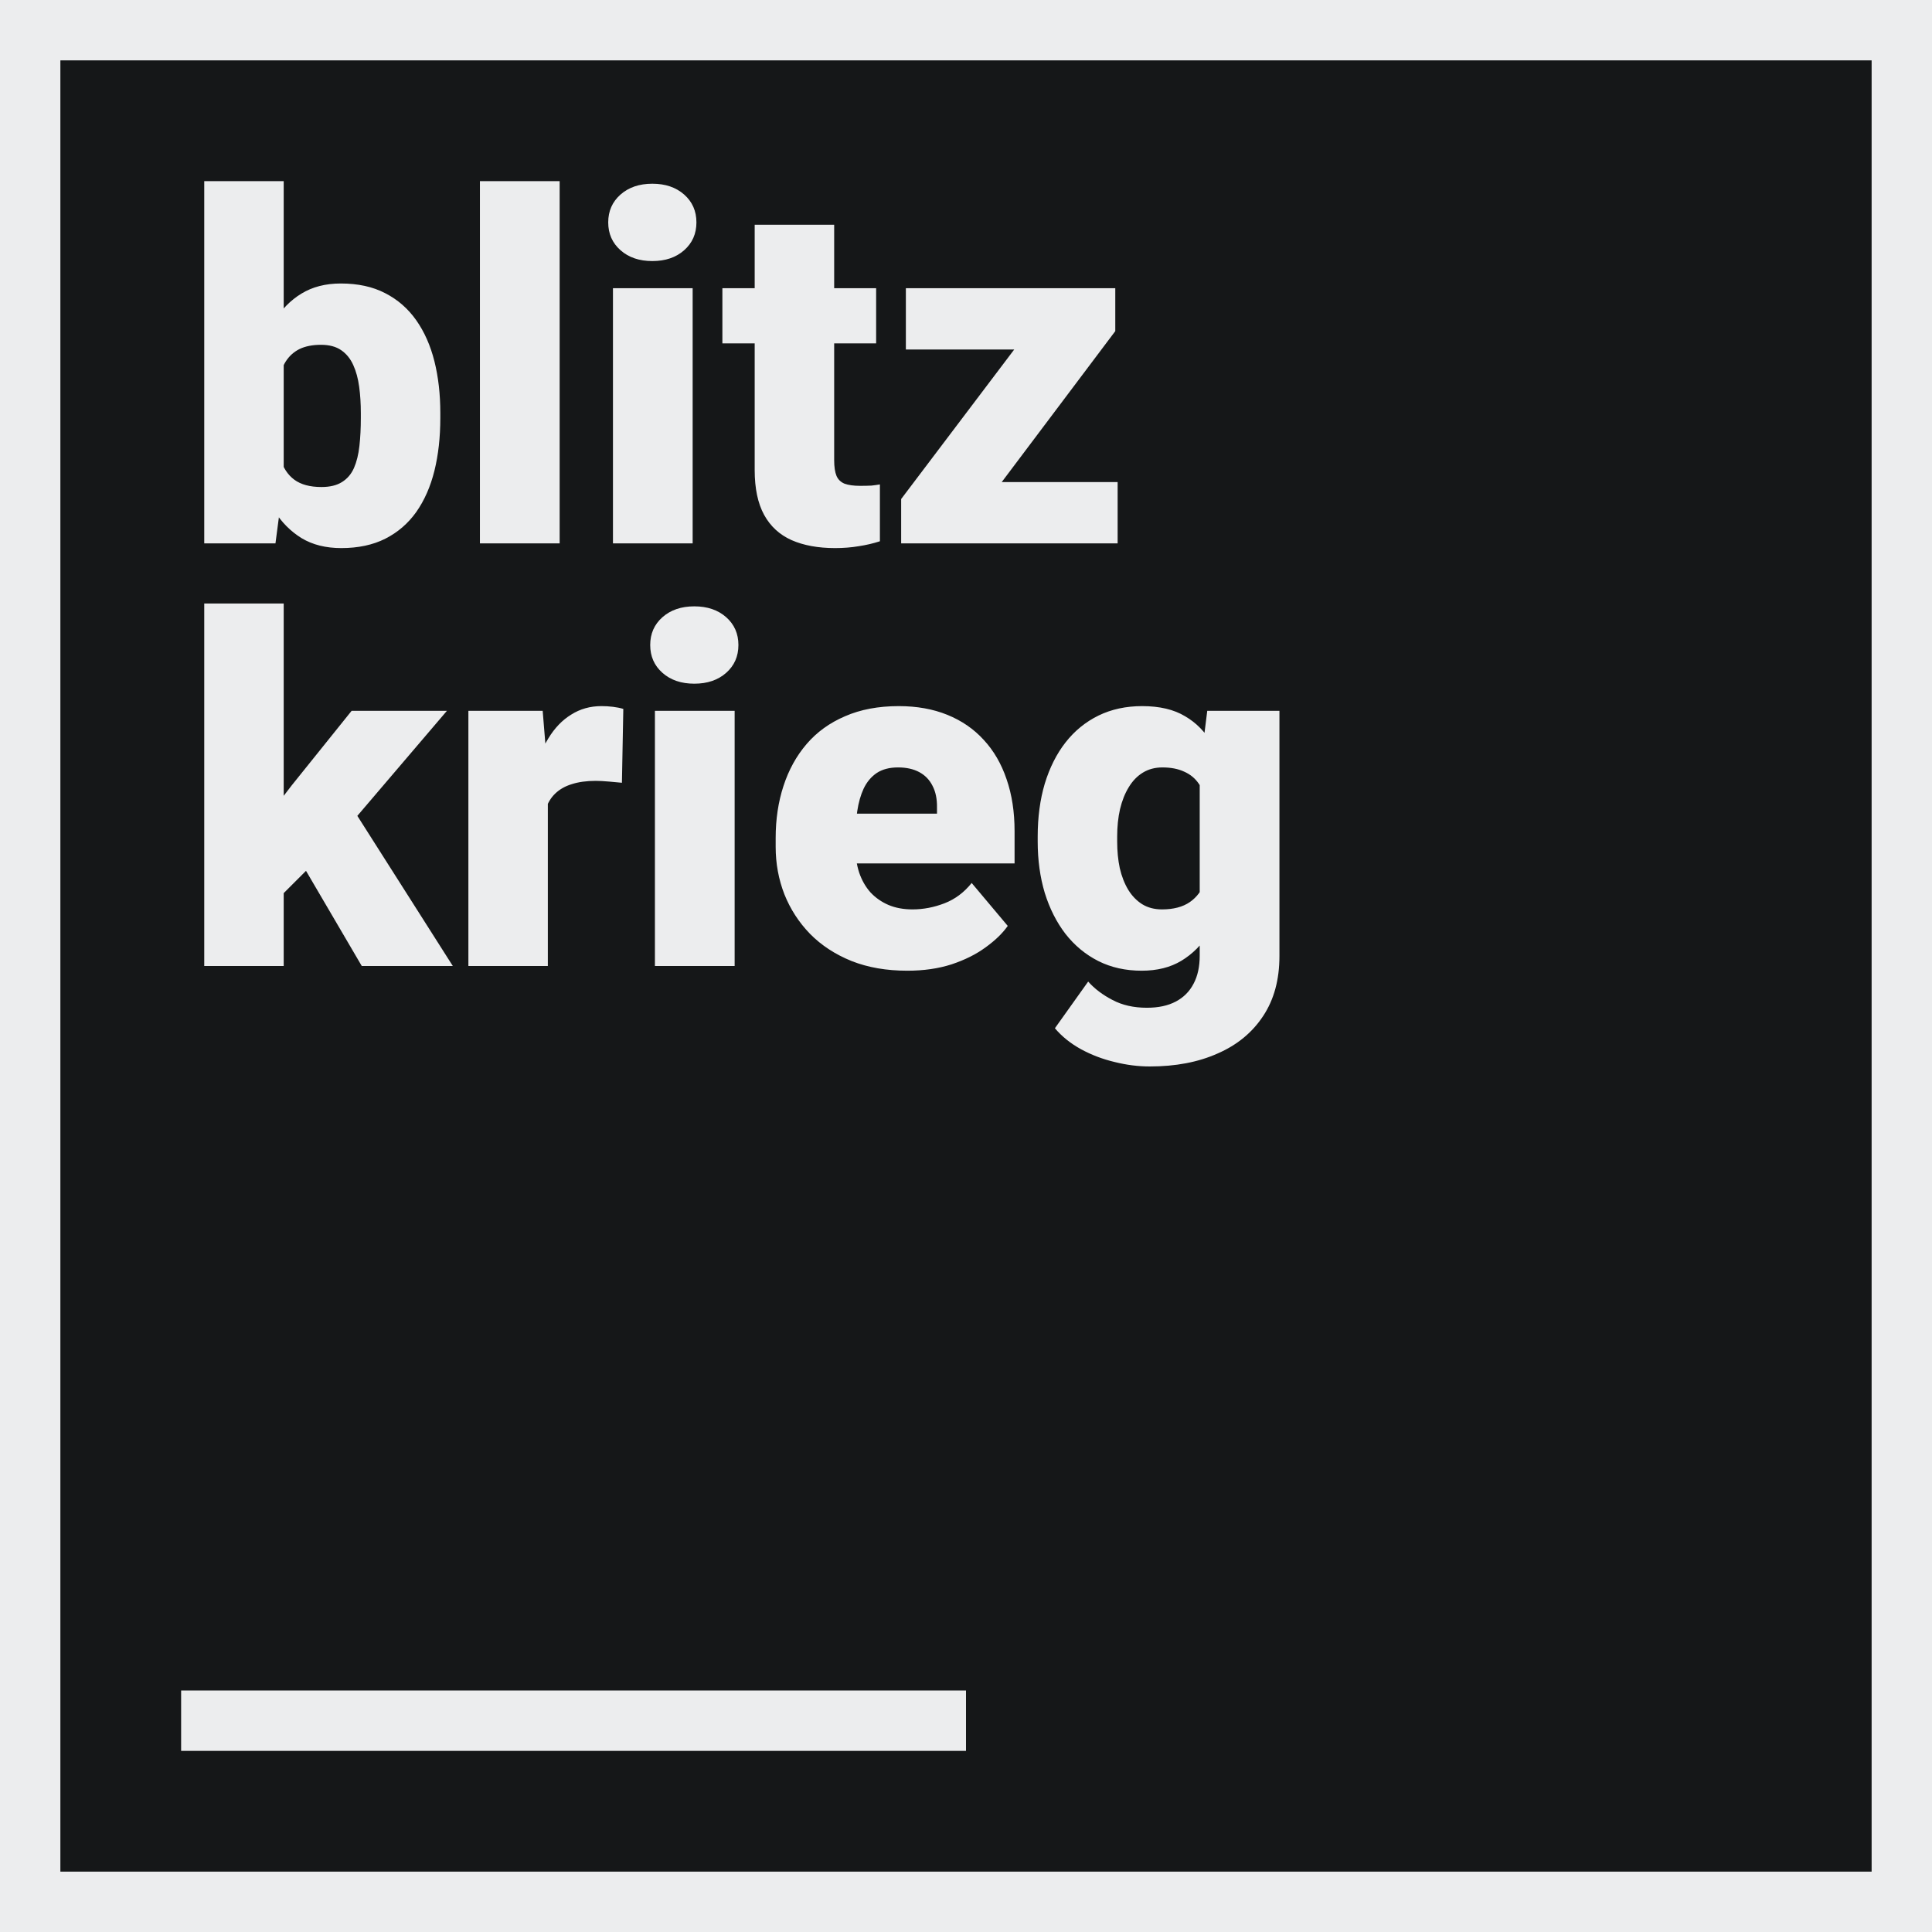
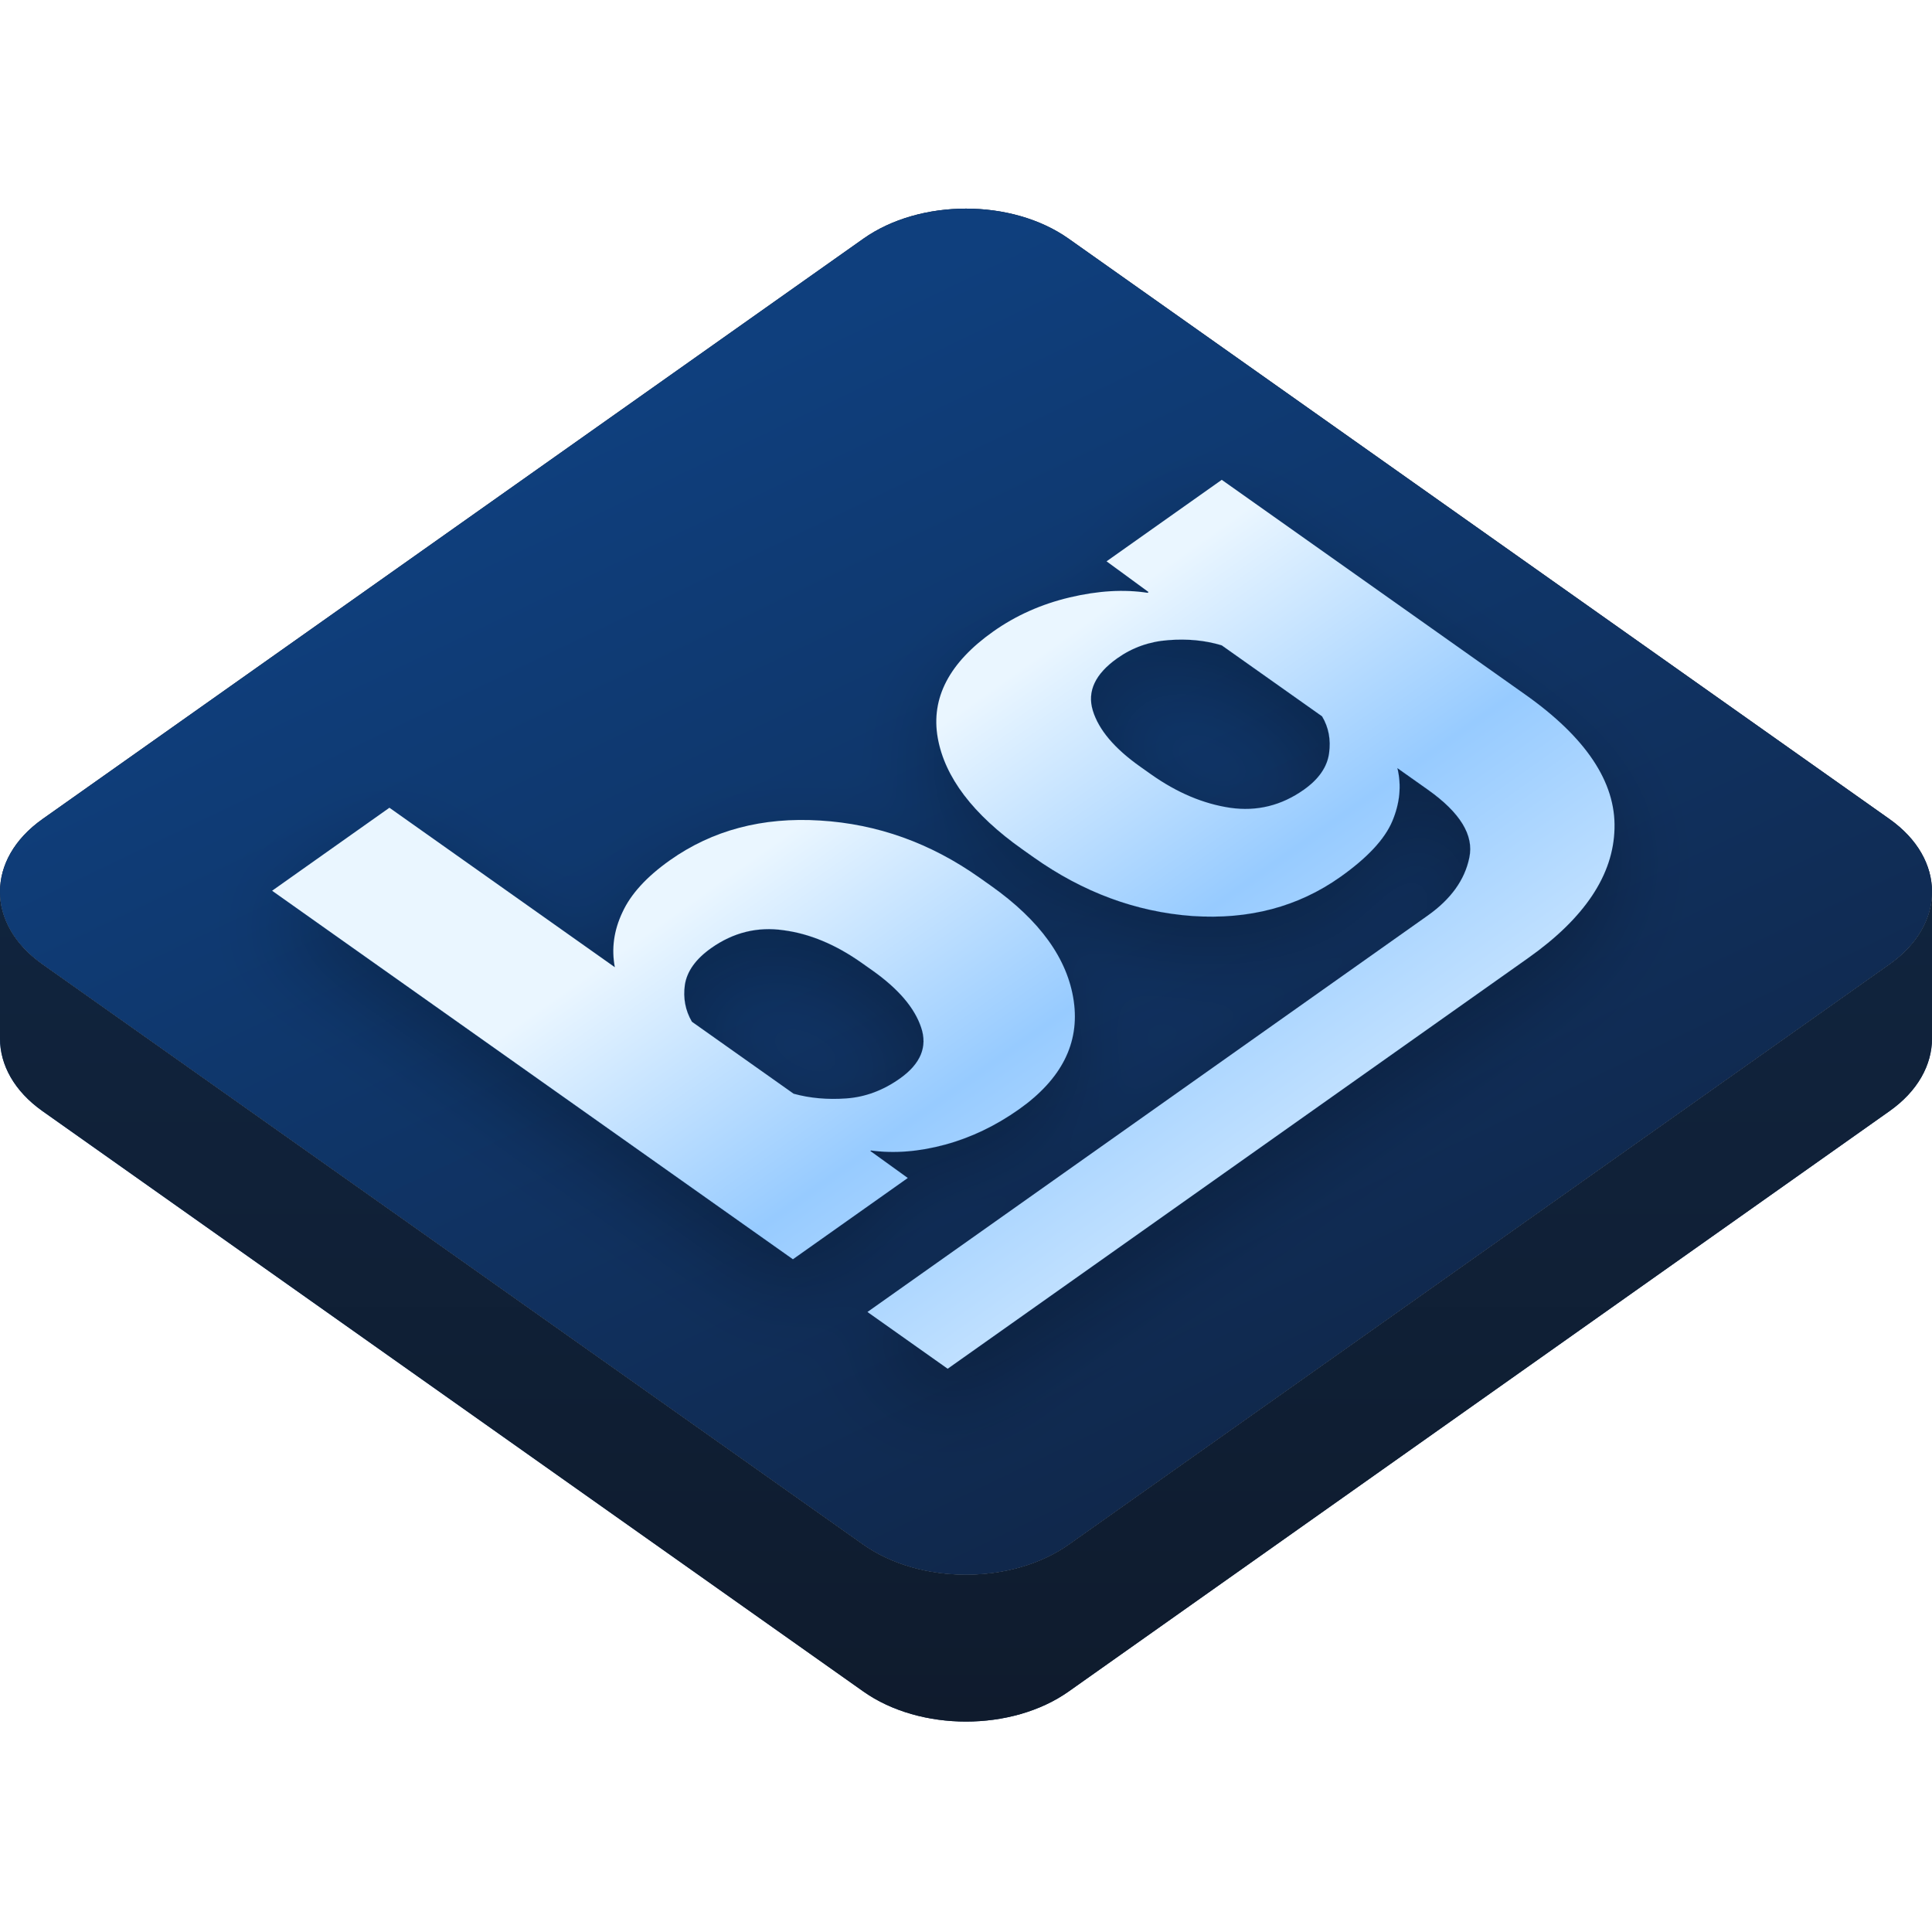
- <svg xmlns="http://www.w3.org/2000/svg" width="64" height="64" viewBox="0 0 64 64" fill="none">
-   <rect width="64" height="64" fill="#ECEDEE" />
-   <rect x="2" y="2" width="60" height="60" fill="#151718" />
-   <path d="M7 57H31" stroke="#ECEDEE" stroke-width="2" stroke-linecap="square" />
-   <path d="M6.766 6H9.398V15.922L9.125 18H6.766V6ZM14.586 13.68V13.844C14.586 14.484 14.521 15.068 14.391 15.594C14.26 16.12 14.06 16.576 13.789 16.961C13.518 17.341 13.177 17.635 12.766 17.844C12.354 18.052 11.867 18.156 11.305 18.156C10.794 18.156 10.357 18.047 9.992 17.828C9.628 17.604 9.323 17.297 9.078 16.906C8.833 16.51 8.635 16.055 8.484 15.539C8.333 15.018 8.214 14.461 8.125 13.867V13.672C8.214 13.083 8.333 12.531 8.484 12.016C8.635 11.495 8.833 11.039 9.078 10.648C9.323 10.253 9.625 9.945 9.984 9.727C10.349 9.503 10.784 9.391 11.289 9.391C11.857 9.391 12.346 9.497 12.758 9.711C13.175 9.924 13.518 10.224 13.789 10.609C14.06 10.995 14.26 11.448 14.391 11.969C14.521 12.49 14.586 13.06 14.586 13.68ZM11.953 13.844V13.68C11.953 13.372 11.935 13.083 11.898 12.812C11.862 12.542 11.797 12.302 11.703 12.094C11.609 11.885 11.477 11.721 11.305 11.602C11.133 11.482 10.909 11.422 10.633 11.422C10.352 11.422 10.115 11.469 9.922 11.562C9.734 11.656 9.583 11.792 9.469 11.969C9.359 12.141 9.281 12.354 9.234 12.609C9.188 12.859 9.167 13.143 9.172 13.461V14.078C9.161 14.51 9.201 14.88 9.289 15.188C9.378 15.495 9.531 15.729 9.75 15.891C9.969 16.052 10.268 16.133 10.648 16.133C10.93 16.133 11.156 16.078 11.328 15.969C11.505 15.859 11.638 15.703 11.727 15.5C11.815 15.297 11.875 15.055 11.906 14.773C11.938 14.492 11.953 14.182 11.953 13.844ZM18.539 6V18H15.898V6H18.539ZM22.945 9.547V18H20.305V9.547H22.945ZM20.148 7.367C20.148 6.992 20.284 6.685 20.555 6.445C20.826 6.206 21.177 6.086 21.609 6.086C22.042 6.086 22.393 6.206 22.664 6.445C22.935 6.685 23.07 6.992 23.07 7.367C23.07 7.742 22.935 8.049 22.664 8.289C22.393 8.529 22.042 8.648 21.609 8.648C21.177 8.648 20.826 8.529 20.555 8.289C20.284 8.049 20.148 7.742 20.148 7.367ZM29.023 9.547V11.375H23.93V9.547H29.023ZM25 7.445H27.633V15.242C27.633 15.466 27.659 15.641 27.711 15.766C27.763 15.885 27.852 15.971 27.977 16.023C28.107 16.07 28.279 16.094 28.492 16.094C28.643 16.094 28.768 16.091 28.867 16.086C28.966 16.076 29.06 16.062 29.148 16.047V17.93C28.924 18.003 28.69 18.057 28.445 18.094C28.201 18.135 27.94 18.156 27.664 18.156C27.102 18.156 26.62 18.068 26.219 17.891C25.823 17.713 25.521 17.435 25.312 17.055C25.104 16.674 25 16.18 25 15.57V7.445ZM37.023 15.969V18H30.477V15.969H37.023ZM36.945 10.969L31.656 18H29.852V16.531L35.133 9.547H36.945V10.969ZM36.078 9.547V11.578H30.008V9.547H36.078ZM9.398 19.992V32H6.766V19.992H9.398ZM14.805 23.547L11.133 27.852L9.211 29.773L8.062 28.102L9.664 26.016L11.648 23.547H14.805ZM11.984 32L9.727 28.148L11.672 26.766L15 32H11.984ZM18.148 25.641V32H15.516V23.547H17.977L18.148 25.641ZM20.648 23.484L20.602 25.93C20.497 25.919 20.357 25.906 20.18 25.891C20.003 25.875 19.854 25.867 19.734 25.867C19.427 25.867 19.162 25.904 18.938 25.977C18.719 26.044 18.537 26.148 18.391 26.289C18.25 26.424 18.146 26.596 18.078 26.805C18.016 27.013 17.987 27.255 17.992 27.531L17.516 27.219C17.516 26.651 17.57 26.135 17.68 25.672C17.794 25.203 17.956 24.799 18.164 24.461C18.372 24.117 18.625 23.854 18.922 23.672C19.219 23.484 19.552 23.391 19.922 23.391C20.052 23.391 20.18 23.398 20.305 23.414C20.435 23.43 20.549 23.453 20.648 23.484ZM24.336 23.547V32H21.695V23.547H24.336ZM21.539 21.367C21.539 20.992 21.674 20.685 21.945 20.445C22.216 20.206 22.568 20.086 23 20.086C23.432 20.086 23.784 20.206 24.055 20.445C24.326 20.685 24.461 20.992 24.461 21.367C24.461 21.742 24.326 22.049 24.055 22.289C23.784 22.529 23.432 22.648 23 22.648C22.568 22.648 22.216 22.529 21.945 22.289C21.674 22.049 21.539 21.742 21.539 21.367ZM30.055 32.156C29.367 32.156 28.753 32.05 28.211 31.836C27.669 31.617 27.211 31.318 26.836 30.938C26.466 30.557 26.182 30.12 25.984 29.625C25.792 29.13 25.695 28.607 25.695 28.055V27.758C25.695 27.138 25.781 26.565 25.953 26.039C26.125 25.508 26.38 25.044 26.719 24.648C27.057 24.253 27.482 23.945 27.992 23.727C28.503 23.503 29.096 23.391 29.773 23.391C30.372 23.391 30.909 23.487 31.383 23.68C31.857 23.872 32.258 24.148 32.586 24.508C32.919 24.867 33.172 25.302 33.344 25.812C33.521 26.323 33.609 26.896 33.609 27.531V28.602H26.703V26.953H31.039V26.75C31.044 26.469 30.995 26.229 30.891 26.031C30.792 25.833 30.646 25.682 30.453 25.578C30.26 25.474 30.026 25.422 29.75 25.422C29.463 25.422 29.227 25.484 29.039 25.609C28.857 25.734 28.713 25.906 28.609 26.125C28.51 26.338 28.44 26.586 28.398 26.867C28.357 27.148 28.336 27.445 28.336 27.758V28.055C28.336 28.367 28.378 28.651 28.461 28.906C28.549 29.162 28.674 29.38 28.836 29.562C29.003 29.74 29.201 29.878 29.43 29.977C29.664 30.076 29.93 30.125 30.227 30.125C30.586 30.125 30.94 30.057 31.289 29.922C31.638 29.787 31.938 29.562 32.188 29.25L33.383 30.672C33.211 30.917 32.966 31.154 32.648 31.383C32.336 31.612 31.961 31.799 31.523 31.945C31.086 32.086 30.596 32.156 30.055 32.156ZM39.992 23.547H42.383V31.672C42.383 32.453 42.203 33.115 41.844 33.656C41.484 34.203 40.982 34.617 40.336 34.898C39.695 35.185 38.945 35.328 38.086 35.328C37.706 35.328 37.318 35.279 36.922 35.18C36.526 35.086 36.156 34.945 35.812 34.758C35.469 34.57 35.18 34.339 34.945 34.062L36.047 32.516C36.26 32.755 36.529 32.958 36.852 33.125C37.175 33.297 37.555 33.383 37.992 33.383C38.372 33.383 38.69 33.315 38.945 33.18C39.206 33.044 39.404 32.846 39.539 32.586C39.675 32.331 39.742 32.021 39.742 31.656V25.547L39.992 23.547ZM34.375 27.875V27.711C34.375 27.07 34.453 26.487 34.609 25.961C34.771 25.43 35 24.974 35.297 24.594C35.599 24.208 35.964 23.912 36.391 23.703C36.818 23.495 37.3 23.391 37.836 23.391C38.414 23.391 38.888 23.503 39.258 23.727C39.633 23.945 39.932 24.253 40.156 24.648C40.385 25.044 40.562 25.508 40.688 26.039C40.818 26.565 40.927 27.133 41.016 27.742V27.938C40.927 28.51 40.805 29.052 40.648 29.562C40.497 30.068 40.3 30.516 40.055 30.906C39.81 31.297 39.503 31.604 39.133 31.828C38.768 32.047 38.331 32.156 37.82 32.156C37.289 32.156 36.81 32.05 36.383 31.836C35.961 31.622 35.599 31.323 35.297 30.938C35 30.552 34.771 30.099 34.609 29.578C34.453 29.057 34.375 28.49 34.375 27.875ZM37.008 27.711V27.875C37.008 28.193 37.036 28.487 37.094 28.758C37.156 29.029 37.25 29.268 37.375 29.477C37.5 29.68 37.654 29.838 37.836 29.953C38.023 30.068 38.242 30.125 38.492 30.125C38.872 30.125 39.18 30.044 39.414 29.883C39.648 29.721 39.818 29.492 39.922 29.195C40.026 28.898 40.07 28.549 40.055 28.148V27.531C40.065 27.188 40.042 26.885 39.984 26.625C39.927 26.359 39.836 26.138 39.711 25.961C39.591 25.784 39.43 25.651 39.227 25.562C39.029 25.469 38.789 25.422 38.508 25.422C38.263 25.422 38.047 25.479 37.859 25.594C37.672 25.708 37.516 25.87 37.391 26.078C37.266 26.281 37.169 26.523 37.102 26.805C37.039 27.081 37.008 27.383 37.008 27.711Z" fill="#ECEDEE" />
+ <svg xmlns="http://www.w3.org/2000/svg" width="426" height="426" viewBox="0 0 426 426" fill="none">
+   <path d="M416.628 244.997L235.625 372.974C223.13 381.809 202.87 381.809 190.375 372.974L9.372 244.997C3.124 240.58 -3.95076e-06 234.79 0 229V196.6H426V229C426 234.79 422.876 240.58 416.628 244.997Z" fill="url(#paint0_linear_399_249)" />
+   <path d="M416.628 244.997L235.625 372.974C223.13 381.809 202.87 381.809 190.375 372.974L9.372 244.997C3.124 240.58 -3.95076e-06 234.79 0 229V196.6H426V229C426 234.79 422.876 240.58 416.628 244.997Z" fill="url(#paint1_linear_399_249)" />
+   <path d="M416.628 180.603L235.625 52.626C223.13 43.791 202.87 43.791 190.375 52.626L9.372 180.603C-3.124 189.438 -3.124 203.762 9.372 212.597L190.375 340.574C202.87 349.409 223.13 349.409 235.625 340.574L416.628 212.597C429.124 203.762 429.124 189.438 416.628 180.603Z" fill="#D9D9D9" />
+   <path d="M416.628 180.603L235.625 52.626C223.13 43.791 202.87 43.791 190.375 52.626L9.372 180.603C-3.124 189.438 -3.124 203.762 9.372 212.597L190.375 340.574C202.87 349.409 223.13 349.409 235.625 340.574L416.628 212.597C429.124 203.762 429.124 189.438 416.628 180.603Z" fill="url(#paint2_linear_399_249)" />
+   <path d="M416.628 180.603L235.625 52.626C223.13 43.791 202.87 43.791 190.375 52.626L9.372 180.603C-3.124 189.438 -3.124 203.762 9.372 212.597L190.375 340.574C202.87 349.409 223.13 349.409 235.625 340.574L416.628 212.597C429.124 203.762 429.124 189.438 416.628 180.603Z" fill="url(#paint3_linear_399_249)" />
+   <g filter="url(#filter0_d_399_249)">
+     <path fill-rule="evenodd" clip-rule="evenodd" d="M314.829 201.866C319.935 198.254 322.987 194 323.986 189.104C325.037 184.171 321.979 179.168 314.812 174.097L308.112 169.357C309.04 173.183 308.667 177.085 306.994 181.062C305.321 185.039 301.488 189.147 295.497 193.386C286.223 199.947 275.371 202.811 262.941 201.978C250.511 201.072 238.842 196.76 227.935 189.043L225.442 187.279C214.535 179.562 208.311 171.361 206.769 162.677C205.228 153.919 209.302 146.112 218.992 139.255C223.994 135.717 229.617 133.208 235.863 131.729C242.108 130.25 247.831 129.912 253.031 130.716L253.265 130.551L243.995 123.77L269.393 105.8L336.315 153.15C349.715 162.631 356.274 172.469 355.991 182.665C355.761 192.897 349.42 202.418 336.968 211.228L208.958 301.8L191.273 289.287L314.829 201.866ZM271.264 178.12C265.336 177.243 259.515 174.783 253.802 170.741L251.387 169.032C245.725 165.027 242.249 160.908 240.958 156.677C239.667 152.446 241.47 148.598 246.367 145.133C249.701 142.774 253.449 141.445 257.612 141.146C261.826 140.81 265.752 141.192 269.391 142.292L291.517 157.947C292.968 160.374 293.482 163.097 293.059 166.116C292.637 169.134 290.784 171.805 287.502 174.127C282.553 177.629 277.14 178.96 271.264 178.12Z" fill="url(#paint4_linear_399_249)" />
+     <path d="M174.835 277.657L60 196.406L85.867 178.104L135.572 213.272C134.8 209.188 135.355 205.157 137.236 201.18C139.066 197.166 142.559 193.335 147.717 189.686C157.095 183.05 168.129 180.131 180.82 180.927C193.458 181.686 205.179 185.887 215.982 193.531L218.475 195.295C229.33 202.975 235.424 211.452 236.756 220.725C238.089 229.999 234.066 237.953 224.688 244.588C219.531 248.237 214.089 250.838 208.364 252.39C202.638 253.942 197.201 254.371 192.053 253.678L191.897 253.788L200.155 259.742L174.835 277.657ZM174.992 241.164C178.58 242.154 182.454 242.5 186.616 242.201C190.778 241.902 194.709 240.444 198.408 237.826C202.993 234.583 204.561 230.827 203.114 226.559C201.667 222.217 198.087 218.026 192.374 213.983L190.036 212.33C184.323 208.287 178.581 205.883 172.808 205.116C167.036 204.276 161.701 205.588 156.804 209.053C153.418 211.449 151.487 214.138 151.012 217.12C150.59 220.065 151.104 222.788 152.555 225.289L174.992 241.164Z" fill="url(#paint5_linear_399_249)" />
+   </g>
+   <defs>
+     <filter id="filter0_d_399_249" x="41.6" y="95.4" width="332.8" height="232.8" filterUnits="userSpaceOnUse" color-interpolation-filters="sRGB">
+       <feFlood flood-opacity="0" result="BackgroundImageFix" />
+       <feColorMatrix in="SourceAlpha" type="matrix" values="0 0 0 0 0 0 0 0 0 0 0 0 0 0 0 0 0 0 127 0" result="hardAlpha" />
+       <feOffset dy="8" />
+       <feGaussianBlur stdDeviation="9.2" />
+       <feComposite in2="hardAlpha" operator="out" />
+       <feColorMatrix type="matrix" values="0 0 0 0 0 0 0 0 0 0 0 0 0 0 0 0 0 0 0.25 0" />
+       <feBlend mode="normal" in2="BackgroundImageFix" result="effect1_dropShadow_399_249" />
+       <feBlend mode="normal" in="SourceGraphic" in2="effect1_dropShadow_399_249" result="shape" />
+     </filter>
+     <linearGradient id="paint0_linear_399_249" x1="127.008" y1="227.288" x2="174.926" y2="391.583" gradientUnits="userSpaceOnUse">
+       <stop stop-color="#0F3F7D" />
+       <stop offset="1" stop-color="#10284C" />
+     </linearGradient>
+     <linearGradient id="paint1_linear_399_249" x1="213" y1="196.6" x2="213" y2="379.6" gradientUnits="userSpaceOnUse">
+       <stop stop-color="#10243E" />
+       <stop offset="1" stop-color="#0F1B2D" />
+     </linearGradient>
+     <linearGradient id="paint2_linear_399_249" x1="213" y1="46" x2="213" y2="347.2" gradientUnits="userSpaceOnUse">
+       <stop stop-color="#10243E" />
+       <stop offset="1" stop-color="#0F1B2D" />
+     </linearGradient>
+     <linearGradient id="paint3_linear_399_249" x1="127.008" y1="96.51" x2="241.48" y2="334.974" gradientUnits="userSpaceOnUse">
+       <stop stop-color="#0F3F7D" />
+       <stop offset="1" stop-color="#10284C" />
+     </linearGradient>
+     <linearGradient id="paint4_linear_399_249" x1="235.123" y1="72.499" x2="422.665" y2="337.561" gradientUnits="userSpaceOnUse">
+       <stop offset="0.17" stop-color="#EAF6FF" />
+       <stop offset="0.378" stop-color="#97CBFF" />
+       <stop offset="0.691" stop-color="#EAF6FF" />
+       <stop offset="0.816" stop-color="#97CBFF" />
+     </linearGradient>
+     <linearGradient id="paint5_linear_399_249" x1="235.123" y1="72.499" x2="422.665" y2="337.561" gradientUnits="userSpaceOnUse">
+       <stop offset="0.17" stop-color="#EAF6FF" />
+       <stop offset="0.378" stop-color="#97CBFF" />
+       <stop offset="0.691" stop-color="#EAF6FF" />
+       <stop offset="0.816" stop-color="#97CBFF" />
+     </linearGradient>
+   </defs>
</svg>
